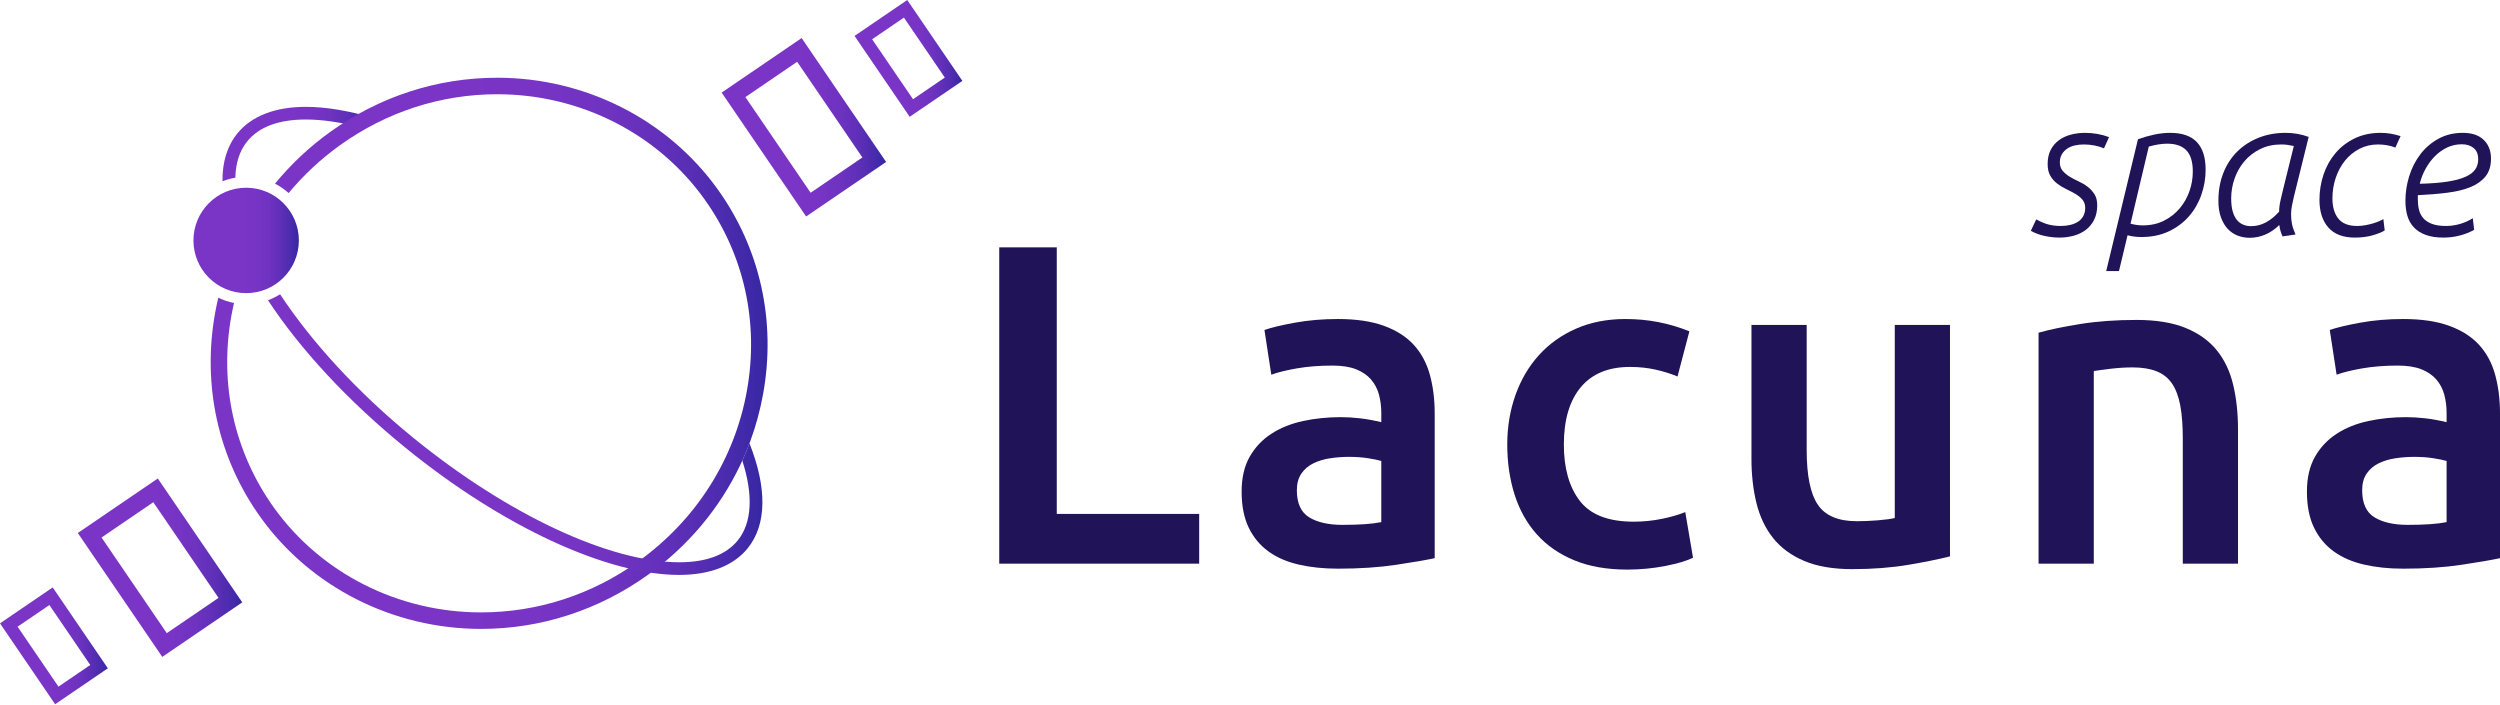
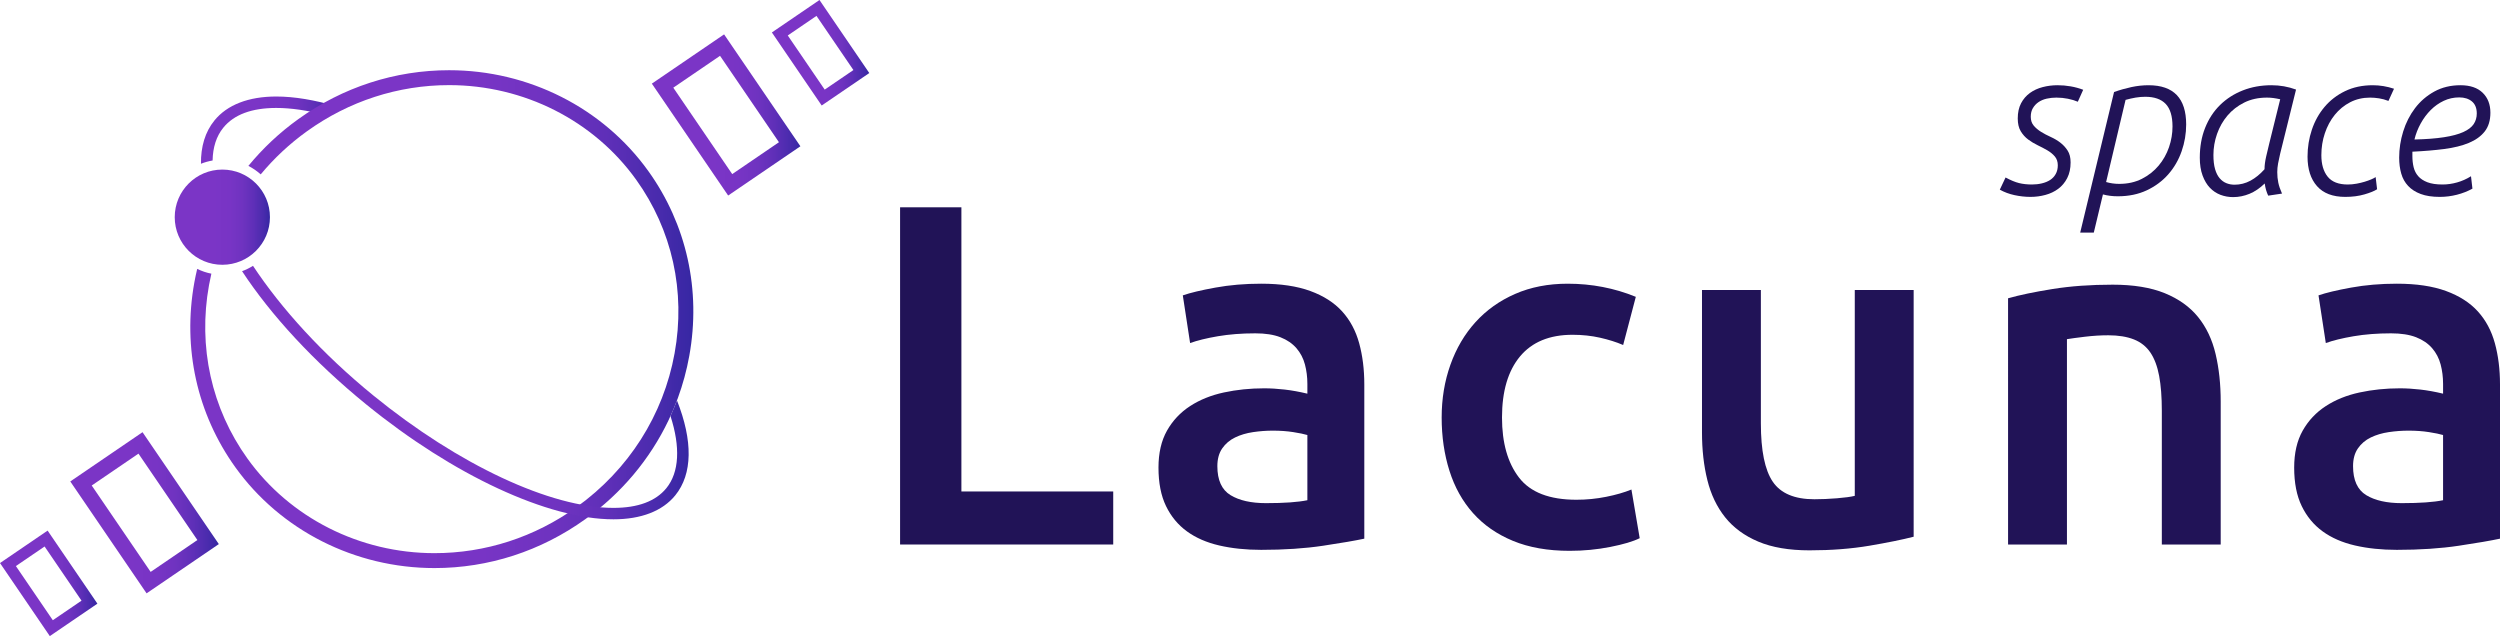
- <svg xmlns="http://www.w3.org/2000/svg" version="1.1" id="Layer_1" x="0px" y="0px" width="2080.551" height="586.074" viewBox="0 0 2080.551 586.074" enable-background="new 0 0 1000 1000" xml:space="preserve">
+ <svg xmlns="http://www.w3.org/2000/svg" version="1.1" id="Layer_1" x="0px" y="0px" width="2303.362" height="586.074" viewBox="0 0 2303.362 586.074" enable-background="new 0 0 1000 1000" xml:space="preserve">
  <defs id="defs366">
	
	
</defs>
-   <g id="g1197">
-     <g transform="matrix(1.609187,0,0,1.609187,640.1528,-1051.537)" id="g237">
+   <g id="g1359">
+     <g transform="matrix(1.899238,0,0,1.899238,603.3365,-1293.036)" id="g237">
      <g id="g235">
        <g id="g221">
          <path d="m 222.365,919.238 v 25.728 H 118.97 V 781.383 h 29.744 v 137.855 z" id="path209" style="fill:#211357" />
          <path d="m 294.123,818.443 c 9.444,0 17.386,1.177 23.841,3.542 6.455,2.355 11.607,5.661 15.464,9.911 3.855,4.247 6.607,9.403 8.262,15.462 1.654,6.062 2.479,12.712 2.479,19.943 v 74.831 c -4.408,0.945 -11.056,2.09 -19.95,3.425 -8.892,1.334 -18.923,2.001 -30.096,2.001 -7.395,0 -14.161,-0.703 -20.3,-2.122 -6.135,-1.419 -11.372,-3.696 -15.694,-6.845 -4.333,-3.146 -7.715,-7.236 -10.153,-12.272 -2.441,-5.032 -3.656,-11.252 -3.656,-18.646 0,-7.086 1.376,-13.062 4.129,-17.939 2.753,-4.875 6.492,-8.853 11.214,-11.921 4.721,-3.07 10.184,-5.271 16.404,-6.61 6.213,-1.334 12.705,-2.006 19.476,-2.006 3.146,0 6.45,0.196 9.916,0.592 3.457,0.39 7.155,1.057 11.093,2.003 v -4.718 c 0,-3.312 -0.394,-6.45 -1.182,-9.444 -0.788,-2.987 -2.163,-5.624 -4.129,-7.908 -1.971,-2.273 -4.569,-4.046 -7.789,-5.311 -3.23,-1.257 -7.284,-1.887 -12.159,-1.887 -6.607,0 -12.668,0.473 -18.174,1.411 -5.513,0.945 -10,2.051 -13.456,3.306 l -3.541,-23.133 c 3.62,-1.257 8.888,-2.517 15.816,-3.775 6.921,-1.259 14.318,-1.89 22.185,-1.89 z m 2.364,106.458 c 8.809,0 15.497,-0.475 20.063,-1.419 V 891.85 c -1.576,-0.473 -3.858,-0.938 -6.849,-1.41 -2.989,-0.476 -6.292,-0.709 -9.912,-0.709 -3.15,0 -6.338,0.233 -9.559,0.709 -3.229,0.472 -6.14,1.338 -8.735,2.594 -2.595,1.261 -4.684,3.035 -6.255,5.311 -1.575,2.284 -2.358,5.158 -2.358,8.619 0,6.768 2.122,11.445 6.371,14.045 4.249,2.595 9.992,3.892 17.234,3.892 z" id="path211" style="fill:#211357" />
          <path d="m 381.697,883.354 c 0,-9.122 1.418,-17.656 4.25,-25.608 2.831,-7.942 6.881,-14.828 12.158,-20.654 5.269,-5.817 11.683,-10.389 19.234,-13.688 7.553,-3.309 16.051,-4.958 25.495,-4.958 11.646,0 22.66,2.123 33.048,6.372 l -6.14,23.368 c -3.306,-1.419 -7.044,-2.596 -11.21,-3.541 -4.175,-0.943 -8.618,-1.42 -13.34,-1.42 -11.174,0 -19.67,3.512 -25.491,10.508 -5.824,7.007 -8.735,16.88 -8.735,29.624 0,12.277 2.754,21.995 8.264,29.154 5.507,7.163 14.791,10.741 27.854,10.741 4.875,0 9.681,-0.473 14.396,-1.419 4.724,-0.944 8.812,-2.121 12.273,-3.539 l 4.013,23.604 c -3.146,1.573 -7.903,2.992 -14.28,4.249 -6.37,1.255 -12.942,1.886 -19.707,1.886 -10.547,0 -19.712,-1.612 -27.502,-4.838 -7.789,-3.227 -14.244,-7.706 -19.355,-13.456 -5.115,-5.741 -8.934,-12.586 -11.45,-20.537 -2.514,-7.942 -3.775,-16.557 -3.775,-25.848 z" id="path213" style="fill:#211357" />
          <path d="m 610.667,941.189 c -5.509,1.418 -12.668,2.87 -21.477,4.368 -8.818,1.49 -18.494,2.241 -29.037,2.241 -9.916,0 -18.216,-1.417 -24.901,-4.253 -6.691,-2.831 -12.039,-6.762 -16.051,-11.798 -4.014,-5.037 -6.886,-11.057 -8.619,-18.062 -1.734,-6.997 -2.596,-14.673 -2.596,-23.014 V 821.51 h 28.562 v 64.681 c 0,13.215 1.923,22.656 5.783,28.323 3.856,5.668 10.579,8.498 20.18,8.498 3.463,0 7.123,-0.154 10.979,-0.472 3.854,-0.315 6.729,-0.71 8.613,-1.182 v -99.851 h 28.562 z" id="path215" style="fill:#211357" />
          <path d="m 656.463,825.524 c 5.51,-1.57 12.67,-3.067 21.482,-4.485 8.812,-1.419 18.566,-2.122 29.271,-2.122 10.068,0 18.487,1.376 25.258,4.128 6.763,2.758 12.154,6.608 16.168,11.566 4.015,4.959 6.847,10.939 8.498,17.94 1.653,7.003 2.479,14.676 2.479,23.019 v 69.396 H 731.056 V 880.05 c 0,-6.604 -0.436,-12.23 -1.297,-16.875 -0.866,-4.639 -2.284,-8.415 -4.249,-11.33 -1.969,-2.909 -4.643,-5.037 -8.023,-6.377 -3.39,-1.334 -7.519,-2.001 -12.396,-2.001 -3.618,0 -7.395,0.232 -11.33,0.704 -3.934,0.473 -6.844,0.866 -8.731,1.182 v 99.613 h -28.563 z" id="path217" style="fill:#211357" />
          <path d="m 845.064,818.443 c 9.442,0 17.387,1.177 23.842,3.542 6.454,2.355 11.604,5.661 15.462,9.911 3.854,4.247 6.606,9.403 8.262,15.462 1.654,6.062 2.479,12.712 2.479,19.943 v 74.831 c -4.405,0.945 -11.058,2.09 -19.947,3.425 -8.893,1.334 -18.925,2.001 -30.098,2.001 -7.396,0 -14.16,-0.703 -20.301,-2.122 -6.137,-1.419 -11.372,-3.696 -15.694,-6.845 -4.332,-3.146 -7.717,-7.236 -10.151,-12.272 -2.443,-5.032 -3.657,-11.252 -3.657,-18.646 0,-7.086 1.377,-13.062 4.129,-17.939 2.753,-4.875 6.492,-8.853 11.216,-11.921 4.723,-3.07 10.186,-5.271 16.401,-6.61 6.216,-1.334 12.707,-2.006 19.479,-2.006 3.146,0 6.448,0.196 9.917,0.592 3.456,0.39 7.152,1.057 11.093,2.003 v -4.718 c 0,-3.312 -0.396,-6.45 -1.183,-9.444 -0.786,-2.987 -2.163,-5.624 -4.129,-7.908 -1.97,-2.273 -4.568,-4.046 -7.791,-5.311 -3.229,-1.257 -7.282,-1.887 -12.157,-1.887 -6.607,0 -12.669,0.473 -18.175,1.411 -5.515,0.945 -10,2.051 -13.455,3.306 l -3.54,-23.133 c 3.619,-1.257 8.889,-2.517 15.813,-3.775 6.921,-1.259 14.316,-1.89 22.185,-1.89 z m 2.363,106.458 c 8.811,0 15.495,-0.475 20.064,-1.419 V 891.85 c -1.575,-0.473 -3.86,-0.938 -6.849,-1.41 -2.989,-0.476 -6.296,-0.709 -9.912,-0.709 -3.15,0 -6.342,0.233 -9.561,0.709 -3.23,0.472 -6.14,1.338 -8.734,2.594 -2.596,1.261 -4.686,3.035 -6.258,5.311 -1.574,2.284 -2.355,5.158 -2.355,8.619 0,6.768 2.122,11.445 6.371,14.045 4.25,2.595 9.991,3.892 17.234,3.892 z" id="path219" style="fill:#211357" />
        </g>
        <g id="g233">
          <path d="m 655.253,766.921 c 2.471,1.335 4.639,2.238 6.511,2.701 1.867,0.469 3.974,0.7 6.309,0.7 1.668,0 3.271,-0.183 4.807,-0.553 1.533,-0.36 2.867,-0.916 4.007,-1.648 1.131,-0.732 2.034,-1.705 2.702,-2.905 0.667,-1.2 1.001,-2.6 1.001,-4.203 0,-1.735 -0.486,-3.17 -1.45,-4.31 -0.968,-1.131 -2.174,-2.113 -3.604,-2.951 -1.438,-0.835 -2.989,-1.65 -4.658,-2.451 -1.668,-0.802 -3.22,-1.736 -4.657,-2.804 -1.437,-1.07 -2.637,-2.404 -3.604,-4.009 -0.972,-1.6 -1.451,-3.669 -1.451,-6.204 0,-2.869 0.532,-5.324 1.603,-7.363 1.066,-2.034 2.504,-3.702 4.307,-5.005 1.803,-1.302 3.869,-2.251 6.21,-2.854 2.336,-0.601 4.733,-0.899 7.206,-0.899 2.136,0 4.258,0.186 6.359,0.552 2.101,0.366 4.119,0.917 6.059,1.649 l -2.604,5.807 c -1.396,-0.598 -3.003,-1.085 -4.805,-1.451 -1.803,-0.363 -3.675,-0.552 -5.607,-0.552 -1.603,0 -3.153,0.167 -4.654,0.501 -1.502,0.334 -2.823,0.89 -3.954,1.654 -1.142,0.77 -2.052,1.737 -2.757,2.905 -0.699,1.168 -1.054,2.586 -1.054,4.255 0,1.734 0.487,3.169 1.455,4.304 0.965,1.136 2.151,2.136 3.556,3.003 1.398,0.871 2.95,1.688 4.656,2.456 1.7,0.765 3.253,1.683 4.652,2.752 1.404,1.071 2.586,2.354 3.554,3.856 0.971,1.5 1.455,3.42 1.455,5.755 0,2.938 -0.551,5.472 -1.652,7.611 -1.1,2.138 -2.556,3.869 -4.356,5.203 -1.801,1.339 -3.869,2.321 -6.204,2.951 -2.34,0.636 -4.739,0.956 -7.21,0.956 -2.604,0 -5.209,-0.288 -7.812,-0.854 -2.601,-0.565 -4.974,-1.45 -7.107,-2.65 z" id="path223" style="fill:#211357" />
          <path d="m 707.881,725.467 c 2.803,-1.001 5.61,-1.802 8.419,-2.404 2.81,-0.599 5.578,-0.897 8.321,-0.897 12.159,0 18.244,6.339 18.244,19.021 0,4.479 -0.738,8.813 -2.205,13.019 -1.47,4.207 -3.625,7.929 -6.46,11.168 -2.841,3.234 -6.312,5.824 -10.423,7.757 -4.11,1.938 -8.801,2.905 -14.077,2.905 -2.604,0 -5.009,-0.302 -7.21,-0.904 l -4.438,18.526 h -6.595 z m -3.852,43.655 c 2.07,0.603 4.18,0.896 6.319,0.896 4.147,0 7.827,-0.813 11.037,-2.448 3.213,-1.638 5.917,-3.77 8.128,-6.409 2.206,-2.637 3.878,-5.607 5.021,-8.911 1.135,-3.304 1.704,-6.658 1.704,-10.06 0,-5.011 -1.107,-8.666 -3.313,-10.971 -2.206,-2.303 -5.514,-3.452 -9.926,-3.452 -1.538,0 -3.095,0.137 -4.665,0.398 -1.571,0.271 -3.192,0.641 -4.866,1.104 z" id="path225" style="fill:#211357" />
          <path d="m 782.669,775.729 c -0.396,-0.802 -0.746,-1.714 -1.048,-2.752 -0.3,-1.032 -0.514,-2.085 -0.647,-3.154 -2.341,2.271 -4.796,3.941 -7.372,5.01 -2.576,1.064 -5.234,1.604 -7.976,1.604 -2.14,0 -4.18,-0.369 -6.121,-1.104 -1.937,-0.736 -3.642,-1.872 -5.114,-3.406 -1.471,-1.533 -2.659,-3.517 -3.561,-5.958 -0.903,-2.434 -1.354,-5.319 -1.354,-8.66 0,-5.339 0.865,-10.177 2.604,-14.519 1.736,-4.338 4.156,-8.025 7.261,-11.062 3.109,-3.039 6.784,-5.394 11.024,-7.062 4.239,-1.668 8.868,-2.502 13.877,-2.502 4.139,0 8.113,0.699 11.923,2.104 l -7.71,31.142 c -0.398,1.668 -0.732,3.231 -1,4.703 -0.271,1.469 -0.398,2.873 -0.398,4.207 0,1.803 0.161,3.504 0.5,5.104 0.333,1.601 0.932,3.369 1.805,5.307 z m 5.816,-46.758 c -1.205,-0.265 -2.31,-0.469 -3.31,-0.598 -1.006,-0.135 -2.045,-0.205 -3.111,-0.205 -4.146,0 -7.823,0.803 -11.033,2.405 -3.212,1.604 -5.918,3.702 -8.124,6.307 -2.211,2.604 -3.896,5.575 -5.064,8.911 -1.172,3.341 -1.757,6.741 -1.757,10.213 0,2.738 0.265,5.027 0.802,6.862 0.533,1.835 1.271,3.3 2.206,4.4 0.941,1.104 2.024,1.904 3.264,2.404 1.235,0.501 2.562,0.751 3.967,0.751 2.742,0 5.317,-0.653 7.729,-1.95 2.411,-1.302 4.688,-3.153 6.825,-5.561 0,-1.803 0.266,-3.869 0.802,-6.21 0.534,-2.335 1.034,-4.437 1.502,-6.309 z" id="path227" style="fill:#211357" />
          <path d="m 835.486,772.625 c -1.34,0.872 -3.394,1.705 -6.157,2.502 -2.772,0.803 -5.858,1.206 -9.265,1.206 -6.075,0 -10.648,-1.738 -13.718,-5.209 -3.07,-3.471 -4.604,-8.243 -4.604,-14.318 0,-4.536 0.699,-8.893 2.1,-13.065 1.402,-4.171 3.457,-7.859 6.158,-11.062 2.706,-3.206 6.023,-5.759 9.962,-7.658 3.938,-1.903 8.41,-2.854 13.419,-2.854 3.472,0 6.909,0.564 10.312,1.701 l -2.701,5.908 c -1.539,-0.604 -3.056,-1.021 -4.558,-1.252 -1.5,-0.231 -2.955,-0.354 -4.354,-0.354 -3.54,0 -6.762,0.751 -9.663,2.252 -2.904,1.502 -5.394,3.541 -7.459,6.107 -2.072,2.57 -3.676,5.543 -4.806,8.916 -1.138,3.369 -1.705,6.923 -1.705,10.662 0,4.404 1.021,7.878 3.054,10.41 2.038,2.539 5.292,3.807 9.763,3.807 1.404,0 2.822,-0.136 4.261,-0.398 1.432,-0.265 2.753,-0.584 3.952,-0.95 1.198,-0.369 2.271,-0.75 3.201,-1.151 0.938,-0.398 1.638,-0.767 2.104,-1.101 z" id="path229" style="fill:#211357" />
          <path d="m 890.452,735.48 c 0,3.737 -0.917,6.772 -2.752,9.108 -1.836,2.335 -4.407,4.189 -7.711,5.558 -3.304,1.37 -7.274,2.354 -11.912,2.955 -4.642,0.6 -9.797,1.033 -15.469,1.304 v 2.104 c 0,1.938 0.196,3.734 0.597,5.402 0.403,1.668 1.136,3.123 2.206,4.354 1.065,1.237 2.554,2.222 4.454,2.956 1.904,0.732 4.354,1.101 7.355,1.101 2.335,0 4.69,-0.329 7.062,-1.001 2.368,-0.663 4.62,-1.668 6.757,-3.003 l 0.698,6.01 c -2.268,1.266 -4.771,2.252 -7.506,2.952 -2.739,0.698 -5.512,1.053 -8.312,1.053 -3.671,0 -6.757,-0.469 -9.26,-1.405 -2.506,-0.931 -4.541,-2.231 -6.107,-3.905 -1.568,-1.664 -2.688,-3.671 -3.354,-6.006 -0.668,-2.335 -1.001,-4.905 -1.001,-7.71 0,-4.271 0.646,-8.509 1.95,-12.716 1.303,-4.207 3.22,-7.975 5.755,-11.316 2.54,-3.336 5.657,-6.021 9.364,-8.058 3.7,-2.034 7.926,-3.054 12.664,-3.054 4.67,0 8.264,1.219 10.765,3.649 2.506,2.44 3.757,5.667 3.757,9.668 z m -15.115,-7.409 c -2.674,0 -5.177,0.552 -7.512,1.647 -2.335,1.104 -4.44,2.591 -6.31,4.458 -1.872,1.867 -3.487,4.036 -4.854,6.506 -1.371,2.472 -2.393,5.074 -3.054,7.812 5.672,-0.135 10.443,-0.5 14.317,-1.104 3.868,-0.599 6.987,-1.433 9.36,-2.503 2.367,-1.068 4.054,-2.354 5.056,-3.854 1.001,-1.501 1.501,-3.22 1.501,-5.157 0,-2.604 -0.783,-4.555 -2.354,-5.855 -1.563,-1.301 -3.616,-1.95 -6.15,-1.95 z" id="path231" style="fill:#211357" />
        </g>
      </g>
    </g>
    <g transform="translate(-99.545,-51.967)" id="g359">
      <linearGradient id="SVGID_1_" gradientUnits="userSpaceOnUse" x1="295.118" y1="-1.123" x2="431.982" y2="-1.123" gradientTransform="translate(405,159)">
        <stop offset="0.399" style="stop-color:#7B35C6" id="stop239" />
        <stop offset="0.581" style="stop-color:#7834C5" id="stop241" />
        <stop offset="0.711" style="stop-color:#6F33C0" id="stop243" />
        <stop offset="0.826" style="stop-color:#5F2FB8" id="stop245" />
        <stop offset="0.931" style="stop-color:#492BAD" id="stop247" />
        <stop offset="1" style="stop-color:#3627A3" id="stop249" />
      </linearGradient>
      <path d="M 770.422,232.12 700.118,129.022 766.68,83.633 836.982,186.74 Z m -50.545,-99.367 54.285,79.618 43.062,-29.369 -54.278,-79.604 z" id="path252" style="fill:url(#SVGID_1_)" />
      <linearGradient id="SVGID_2_" gradientUnits="userSpaceOnUse" x1="-240.699" y1="365.402" x2="-103.842" y2="365.402" gradientTransform="translate(405,159)">
        <stop offset="0.399" style="stop-color:#7B35C6" id="stop254" />
        <stop offset="0.581" style="stop-color:#7834C5" id="stop256" />
        <stop offset="0.711" style="stop-color:#6F33C0" id="stop258" />
        <stop offset="0.826" style="stop-color:#5F2FB8" id="stop260" />
        <stop offset="0.931" style="stop-color:#492BAD" id="stop262" />
        <stop offset="1" style="stop-color:#3627A3" id="stop264" />
      </linearGradient>
      <path d="m 234.599,598.64 -70.298,-103.093 66.562,-45.383 70.295,103.097 z m -50.545,-99.353 54.285,79.604 43.065,-29.369 -54.281,-79.604 z" id="path267" style="fill:url(#SVGID_2_)" />
      <linearGradient id="SVGID_3_" gradientUnits="userSpaceOnUse" x1="-305.455" y1="430.437" x2="-215.712" y2="430.437" gradientTransform="translate(405,159)">
        <stop offset="0.399" style="stop-color:#7B35C6" id="stop269" />
        <stop offset="0.581" style="stop-color:#7834C5" id="stop271" />
        <stop offset="0.711" style="stop-color:#6F33C0" id="stop273" />
        <stop offset="0.826" style="stop-color:#5F2FB8" id="stop275" />
        <stop offset="0.931" style="stop-color:#492BAD" id="stop277" />
        <stop offset="1" style="stop-color:#3627A3" id="stop279" />
      </linearGradient>
      <path d="m 145.436,638.041 -45.891,-67.306 43.862,-29.902 45.881,67.302 z m -31.257,-64.53 34.023,49.89 26.45,-18.03 -34.017,-49.896 z" id="path282" style="fill:url(#SVGID_3_)" />
      <linearGradient id="SVGID_4_" gradientUnits="userSpaceOnUse" x1="405.717" y1="-58.429" x2="495.454" y2="-58.429" gradientTransform="translate(405,159)">
        <stop offset="0.399" style="stop-color:#7B35C6" id="stop284" />
        <stop offset="0.581" style="stop-color:#7834C5" id="stop286" />
        <stop offset="0.711" style="stop-color:#6F33C0" id="stop288" />
        <stop offset="0.826" style="stop-color:#5F2FB8" id="stop290" />
        <stop offset="0.931" style="stop-color:#492BAD" id="stop292" />
        <stop offset="1" style="stop-color:#3627A3" id="stop294" />
      </linearGradient>
      <path d="m 856.605,149.175 -45.889,-67.306 43.854,-29.902 45.883,67.301 z m -31.253,-64.53 34.021,49.888 26.449,-18.03 -34.019,-49.896 z" id="path297" style="fill:url(#SVGID_4_)" />
      <linearGradient id="SVGID_5_" gradientUnits="userSpaceOnUse" x1="-144.47" y1="93.066" x2="-56.747" y2="93.066" gradientTransform="translate(405,159)">
        <stop offset="0.399" style="stop-color:#7B35C6" id="stop299" />
        <stop offset="0.581" style="stop-color:#7834C5" id="stop301" />
        <stop offset="0.711" style="stop-color:#6F33C0" id="stop303" />
        <stop offset="0.826" style="stop-color:#5F2FB8" id="stop305" />
        <stop offset="0.931" style="stop-color:#492BAD" id="stop307" />
        <stop offset="1" style="stop-color:#3627A3" id="stop309" />
      </linearGradient>
      <path d="m 348.253,252.063 c 0,24.23 -19.639,43.864 -43.861,43.864 -24.228,0 -43.862,-19.634 -43.862,-43.864 0,-24.229 19.634,-43.858 43.862,-43.858 24.222,0 43.861,19.629 43.861,43.858 z" id="path312" style="fill:url(#SVGID_5_)" />
      <linearGradient id="SVGID_6_" gradientUnits="userSpaceOnUse" x1="-120.307" y1="12.866" x2="4.815" y2="12.866" gradientTransform="translate(405,159)">
        <stop offset="0.399" style="stop-color:#7B35C6" id="stop314" />
        <stop offset="0.581" style="stop-color:#7834C5" id="stop316" />
        <stop offset="0.711" style="stop-color:#6F33C0" id="stop318" />
        <stop offset="0.826" style="stop-color:#5F2FB8" id="stop320" />
        <stop offset="0.931" style="stop-color:#492BAD" id="stop322" />
        <stop offset="1" style="stop-color:#3627A3" id="stop324" />
      </linearGradient>
      <path d="m 295.417,199.836 c 0.24,-11.992 3.406,-22.279 9.889,-30.244 9.815,-12.062 26.222,-18.169 48.76,-18.169 13.711,0 28.95,2.284 45.206,6.515 l -0.009,-0.056 10.553,-7.85 c -20.157,-5.913 -39.019,-9.143 -55.75,-9.143 -25.5,0 -45.191,7.627 -56.935,22.057 -8.636,10.616 -12.608,24.193 -12.432,39.897 3.414,-1.366 6.996,-2.367 10.718,-3.007 z" id="path327" style="fill:url(#SVGID_6_)" />
      <linearGradient id="SVGID_7_" gradientUnits="userSpaceOnUse" x1="-130.119" y1="187.007" x2="333.346" y2="187.007" gradientTransform="translate(405,159)">
        <stop offset="0.399" style="stop-color:#7B35C6" id="stop329" />
        <stop offset="0.581" style="stop-color:#7834C5" id="stop331" />
        <stop offset="0.711" style="stop-color:#6F33C0" id="stop333" />
        <stop offset="0.826" style="stop-color:#5F2FB8" id="stop335" />
        <stop offset="0.931" style="stop-color:#492BAD" id="stop337" />
        <stop offset="1" style="stop-color:#3627A3" id="stop339" />
      </linearGradient>
      <path d="m 696.814,209.498 c -41.719,-58.132 -110.292,-92.839 -183.43,-92.839 -49.872,0 -97.938,15.589 -139.002,45.073 -17.41,12.488 -32.784,27.006 -46,43.085 4.133,2.108 7.942,4.736 11.367,7.808 12.293,-14.795 26.551,-28.178 42.64,-39.73 38.718,-27.803 84.017,-42.501 130.996,-42.501 68.72,0 133.119,32.571 172.268,87.121 33.168,46.203 45.754,103.004 35.43,159.931 -10.324,57.015 -42.376,107.328 -90.238,141.683 -38.737,27.794 -84.039,42.483 -131.011,42.483 0,0 -0.01,0 -0.02,0 -68.73,0 -133.109,-32.562 -172.243,-87.099 -33.159,-46.219 -45.75,-103.02 -35.436,-159.95 0.636,-3.508 1.358,-6.988 2.16,-10.449 -4.602,-0.886 -8.967,-2.405 -13.068,-4.402 -0.968,4.097 -1.86,8.226 -2.611,12.4 -10.982,60.623 2.435,121.146 37.792,170.408 41.711,58.126 110.263,92.817 183.406,92.834 0.009,0 0.014,0 0.019,0 49.854,0 97.936,-15.59 139.027,-45.064 33.392,-23.967 59.535,-55.276 76.643,-91.119 3.161,-6.631 6.016,-13.42 8.545,-20.342 4.599,-12.562 8.139,-25.565 10.559,-38.934 10.988,-60.618 -2.433,-121.14 -37.793,-170.397 z" id="path342" style="fill:url(#SVGID_7_)" />
      <linearGradient id="SVGID_8_" gradientUnits="userSpaceOnUse" x1="-82.431" y1="254.654" x2="329.041" y2="254.654" gradientTransform="translate(405,159)">
        <stop offset="0.399" style="stop-color:#7B35C6" id="stop344" />
        <stop offset="0.581" style="stop-color:#7834C5" id="stop346" />
        <stop offset="0.711" style="stop-color:#6F33C0" id="stop348" />
        <stop offset="0.826" style="stop-color:#5F2FB8" id="stop350" />
        <stop offset="0.931" style="stop-color:#492BAD" id="stop352" />
        <stop offset="1" style="stop-color:#3627A3" id="stop354" />
      </linearGradient>
      <path d="m 717.3,435.284 c 9.225,28.512 8.11,51.818 -3.79,66.441 -9.811,12.067 -26.203,18.177 -48.743,18.177 h -0.005 c -57.943,0 -142.666,-39.64 -221.104,-103.456 -46.776,-38.066 -85.045,-80.243 -111.019,-119.57 -3.146,1.992 -6.514,3.647 -10.07,4.954 26.392,40.143 65.544,82.991 114.441,122.791 80.229,65.267 167.491,105.812 227.749,105.812 0,0 0,0 0.005,0 25.495,0 45.177,-7.622 56.917,-22.052 16.033,-19.712 16.367,-50.217 1.585,-87.495 -1.832,4.871 -3.815,9.676 -5.966,14.398 z" id="path357" style="fill:url(#SVGID_8_)" />
    </g>
  </g>
</svg>
